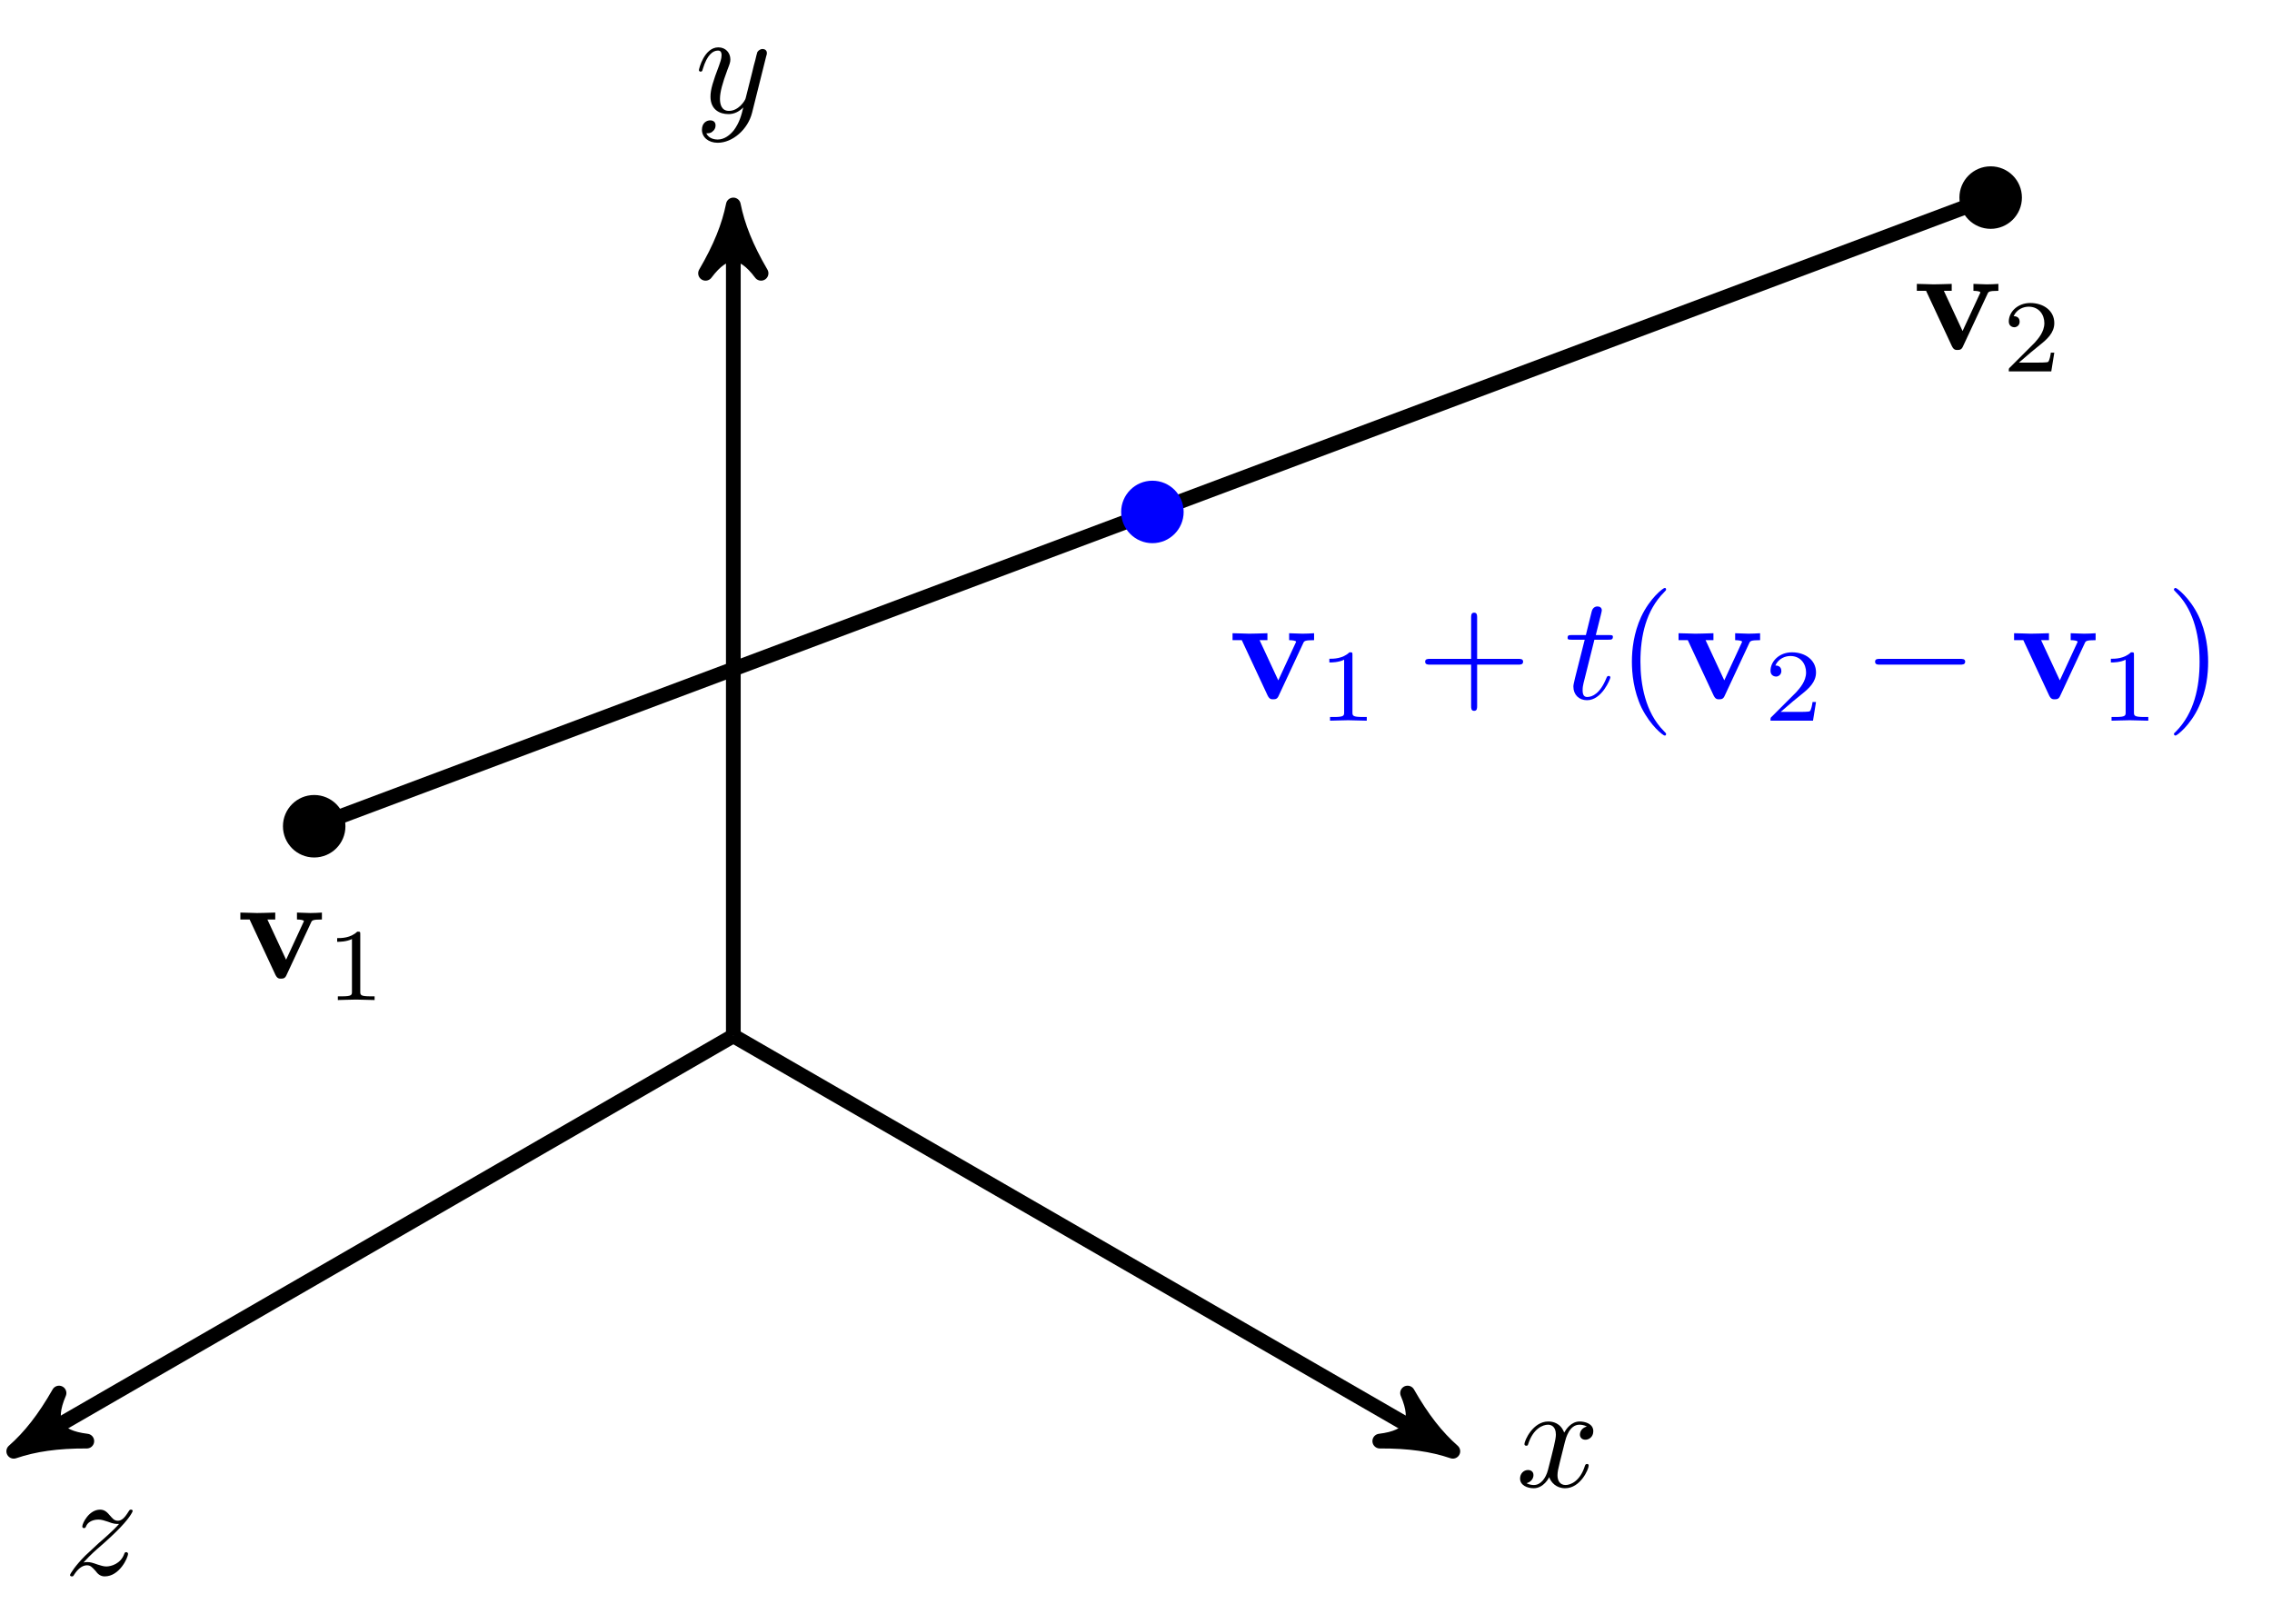
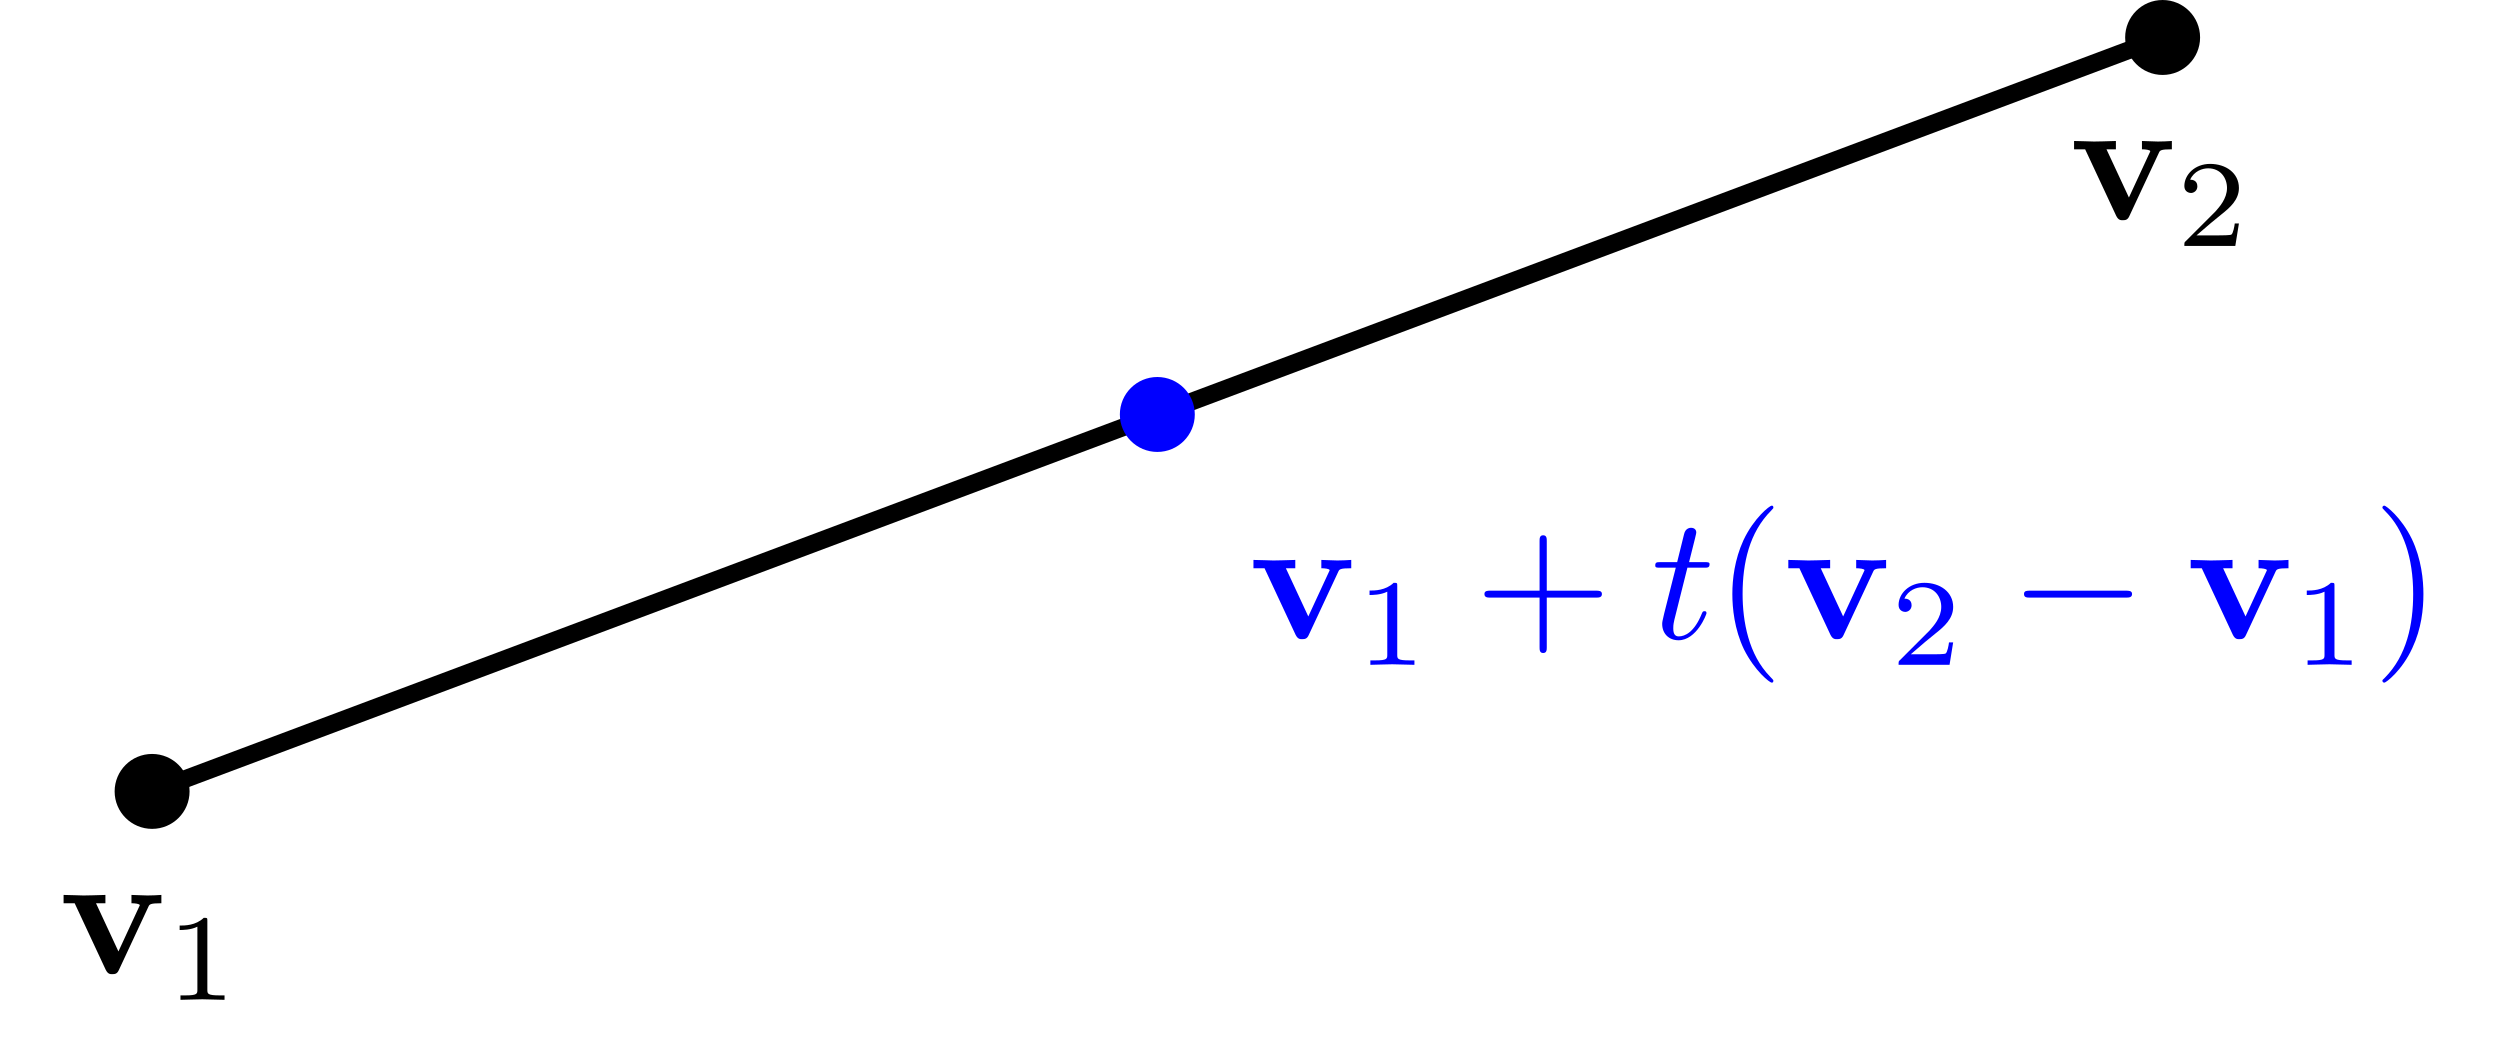
- <svg xmlns="http://www.w3.org/2000/svg" xmlns:xlink="http://www.w3.org/1999/xlink" width="153.664" height="109.83" viewBox="0 0 153.664 109.83">
+ <svg xmlns="http://www.w3.org/2000/svg" xmlns:xlink="http://www.w3.org/1999/xlink" width="140.992" height="59.707" viewBox="0 0 140.992 59.707">
  <defs>
    <g>
      <g id="glyph-0-0">
-         <path d="M 3.328 -3.016 C 3.391 -3.266 3.625 -4.188 4.312 -4.188 C 4.359 -4.188 4.609 -4.188 4.812 -4.062 C 4.531 -4 4.344 -3.766 4.344 -3.516 C 4.344 -3.359 4.453 -3.172 4.719 -3.172 C 4.938 -3.172 5.25 -3.344 5.25 -3.75 C 5.25 -4.266 4.672 -4.406 4.328 -4.406 C 3.75 -4.406 3.406 -3.875 3.281 -3.656 C 3.031 -4.312 2.5 -4.406 2.203 -4.406 C 1.172 -4.406 0.594 -3.125 0.594 -2.875 C 0.594 -2.766 0.703 -2.766 0.719 -2.766 C 0.797 -2.766 0.828 -2.797 0.844 -2.875 C 1.188 -3.938 1.844 -4.188 2.188 -4.188 C 2.375 -4.188 2.719 -4.094 2.719 -3.516 C 2.719 -3.203 2.547 -2.547 2.188 -1.141 C 2.031 -0.531 1.672 -0.109 1.234 -0.109 C 1.172 -0.109 0.953 -0.109 0.734 -0.234 C 0.984 -0.297 1.203 -0.5 1.203 -0.781 C 1.203 -1.047 0.984 -1.125 0.844 -1.125 C 0.531 -1.125 0.297 -0.875 0.297 -0.547 C 0.297 -0.094 0.781 0.109 1.219 0.109 C 1.891 0.109 2.25 -0.594 2.266 -0.641 C 2.391 -0.281 2.75 0.109 3.344 0.109 C 4.375 0.109 4.938 -1.172 4.938 -1.422 C 4.938 -1.531 4.859 -1.531 4.828 -1.531 C 4.734 -1.531 4.719 -1.484 4.688 -1.422 C 4.359 -0.344 3.688 -0.109 3.375 -0.109 C 2.984 -0.109 2.828 -0.422 2.828 -0.766 C 2.828 -0.984 2.875 -1.203 2.984 -1.641 Z M 3.328 -3.016 " />
-       </g>
-       <g id="glyph-0-1">
-         <path d="M 4.844 -3.797 C 4.891 -3.938 4.891 -3.953 4.891 -4.031 C 4.891 -4.203 4.75 -4.297 4.594 -4.297 C 4.5 -4.297 4.344 -4.234 4.25 -4.094 C 4.234 -4.031 4.141 -3.734 4.109 -3.547 C 4.031 -3.297 3.969 -3.016 3.906 -2.75 L 3.453 -0.953 C 3.422 -0.812 2.984 -0.109 2.328 -0.109 C 1.828 -0.109 1.719 -0.547 1.719 -0.922 C 1.719 -1.375 1.891 -2 2.219 -2.875 C 2.375 -3.281 2.422 -3.391 2.422 -3.594 C 2.422 -4.031 2.109 -4.406 1.609 -4.406 C 0.656 -4.406 0.297 -2.953 0.297 -2.875 C 0.297 -2.766 0.391 -2.766 0.406 -2.766 C 0.516 -2.766 0.516 -2.797 0.562 -2.953 C 0.844 -3.891 1.234 -4.188 1.578 -4.188 C 1.656 -4.188 1.828 -4.188 1.828 -3.875 C 1.828 -3.625 1.719 -3.359 1.656 -3.172 C 1.25 -2.109 1.078 -1.547 1.078 -1.078 C 1.078 -0.188 1.703 0.109 2.297 0.109 C 2.688 0.109 3.016 -0.062 3.297 -0.344 C 3.172 0.172 3.047 0.672 2.656 1.203 C 2.391 1.531 2.016 1.828 1.562 1.828 C 1.422 1.828 0.969 1.797 0.797 1.406 C 0.953 1.406 1.094 1.406 1.219 1.281 C 1.328 1.203 1.422 1.062 1.422 0.875 C 1.422 0.562 1.156 0.531 1.062 0.531 C 0.828 0.531 0.5 0.688 0.5 1.172 C 0.5 1.672 0.938 2.047 1.562 2.047 C 2.578 2.047 3.609 1.141 3.891 0.016 Z M 4.844 -3.797 " />
-       </g>
-       <g id="glyph-0-2">
-         <path d="M 1.328 -0.828 C 1.859 -1.406 2.156 -1.656 2.516 -1.969 C 2.516 -1.969 3.125 -2.5 3.484 -2.859 C 4.438 -3.781 4.656 -4.266 4.656 -4.312 C 4.656 -4.406 4.562 -4.406 4.547 -4.406 C 4.469 -4.406 4.453 -4.391 4.391 -4.297 C 4.094 -3.812 3.891 -3.656 3.656 -3.656 C 3.406 -3.656 3.297 -3.812 3.141 -3.984 C 2.953 -4.203 2.781 -4.406 2.453 -4.406 C 1.703 -4.406 1.25 -3.484 1.25 -3.266 C 1.25 -3.219 1.281 -3.156 1.359 -3.156 C 1.453 -3.156 1.469 -3.203 1.5 -3.266 C 1.688 -3.734 2.266 -3.734 2.344 -3.734 C 2.547 -3.734 2.734 -3.672 2.969 -3.594 C 3.375 -3.438 3.484 -3.438 3.734 -3.438 C 3.375 -3.016 2.547 -2.297 2.359 -2.141 L 1.453 -1.297 C 0.781 -0.625 0.422 -0.062 0.422 0.016 C 0.422 0.109 0.531 0.109 0.547 0.109 C 0.625 0.109 0.641 0.094 0.703 -0.016 C 0.938 -0.375 1.234 -0.641 1.562 -0.641 C 1.781 -0.641 1.891 -0.547 2.141 -0.266 C 2.297 -0.047 2.484 0.109 2.766 0.109 C 3.766 0.109 4.344 -1.156 4.344 -1.422 C 4.344 -1.469 4.297 -1.531 4.219 -1.531 C 4.125 -1.531 4.109 -1.469 4.078 -1.391 C 3.844 -0.75 3.203 -0.562 2.875 -0.562 C 2.688 -0.562 2.5 -0.625 2.297 -0.688 C 1.953 -0.812 1.797 -0.859 1.594 -0.859 C 1.578 -0.859 1.422 -0.859 1.328 -0.828 Z M 1.328 -0.828 " />
-       </g>
-       <g id="glyph-0-3">
-         <path d="M 2.047 -3.984 L 2.984 -3.984 C 3.188 -3.984 3.297 -3.984 3.297 -4.188 C 3.297 -4.297 3.188 -4.297 3.016 -4.297 L 2.141 -4.297 C 2.5 -5.719 2.547 -5.906 2.547 -5.969 C 2.547 -6.141 2.422 -6.234 2.25 -6.234 C 2.219 -6.234 1.938 -6.234 1.859 -5.875 L 1.469 -4.297 L 0.531 -4.297 C 0.328 -4.297 0.234 -4.297 0.234 -4.109 C 0.234 -3.984 0.312 -3.984 0.516 -3.984 L 1.391 -3.984 C 0.672 -1.156 0.625 -0.984 0.625 -0.812 C 0.625 -0.266 1 0.109 1.547 0.109 C 2.562 0.109 3.125 -1.344 3.125 -1.422 C 3.125 -1.531 3.047 -1.531 3.016 -1.531 C 2.922 -1.531 2.906 -1.5 2.859 -1.391 C 2.438 -0.344 1.906 -0.109 1.562 -0.109 C 1.359 -0.109 1.25 -0.234 1.25 -0.562 C 1.25 -0.812 1.281 -0.875 1.312 -1.047 Z M 2.047 -3.984 " />
+         <path d="M 5.047 -3.75 C 5.109 -3.891 5.141 -3.953 5.781 -3.953 L 5.781 -4.422 C 5.531 -4.406 5.25 -4.391 5 -4.391 C 4.75 -4.391 4.297 -4.422 4.094 -4.422 L 4.094 -3.953 C 4.281 -3.953 4.562 -3.922 4.562 -3.844 C 4.562 -3.844 4.562 -3.812 4.516 -3.734 L 3.359 -1.234 L 2.094 -3.953 L 2.625 -3.953 L 2.625 -4.422 C 2.297 -4.406 1.406 -4.391 1.391 -4.391 C 1.109 -4.391 0.672 -4.422 0.266 -4.422 L 0.266 -3.953 L 0.891 -3.953 L 2.641 -0.203 C 2.766 0.047 2.891 0.047 3.016 0.047 C 3.188 0.047 3.297 0.016 3.391 -0.203 Z M 5.047 -3.75 " />
      </g>
      <g id="glyph-1-0">
-         <path d="M 5.047 -3.75 C 5.109 -3.891 5.141 -3.953 5.781 -3.953 L 5.781 -4.422 C 5.531 -4.406 5.25 -4.391 5 -4.391 C 4.75 -4.391 4.297 -4.422 4.094 -4.422 L 4.094 -3.953 C 4.281 -3.953 4.562 -3.922 4.562 -3.844 C 4.562 -3.844 4.562 -3.812 4.516 -3.734 L 3.359 -1.234 L 2.094 -3.953 L 2.625 -3.953 L 2.625 -4.422 C 2.297 -4.406 1.406 -4.391 1.391 -4.391 C 1.109 -4.391 0.672 -4.422 0.266 -4.422 L 0.266 -3.953 L 0.891 -3.953 L 2.641 -0.203 C 2.766 0.047 2.891 0.047 3.016 0.047 C 3.188 0.047 3.297 0.016 3.391 -0.203 Z M 5.047 -3.75 " />
+         <path d="M 2.328 -4.438 C 2.328 -4.625 2.328 -4.625 2.125 -4.625 C 1.672 -4.188 1.047 -4.188 0.766 -4.188 L 0.766 -3.938 C 0.922 -3.938 1.391 -3.938 1.766 -4.125 L 1.766 -0.578 C 1.766 -0.344 1.766 -0.25 1.078 -0.25 L 0.812 -0.25 L 0.812 0 C 0.938 0 1.797 -0.031 2.047 -0.031 C 2.266 -0.031 3.141 0 3.297 0 L 3.297 -0.25 L 3.031 -0.25 C 2.328 -0.25 2.328 -0.344 2.328 -0.578 Z M 2.328 -4.438 " />
+       </g>
+       <g id="glyph-1-1">
+         <path d="M 3.516 -1.266 L 3.281 -1.266 C 3.266 -1.109 3.188 -0.703 3.094 -0.641 C 3.047 -0.594 2.516 -0.594 2.406 -0.594 L 1.125 -0.594 C 1.859 -1.234 2.109 -1.438 2.516 -1.766 C 3.031 -2.172 3.516 -2.609 3.516 -3.266 C 3.516 -4.109 2.781 -4.625 1.891 -4.625 C 1.031 -4.625 0.438 -4.016 0.438 -3.375 C 0.438 -3.031 0.734 -2.984 0.812 -2.984 C 0.969 -2.984 1.172 -3.109 1.172 -3.359 C 1.172 -3.484 1.125 -3.734 0.766 -3.734 C 0.984 -4.219 1.453 -4.375 1.781 -4.375 C 2.484 -4.375 2.844 -3.828 2.844 -3.266 C 2.844 -2.656 2.406 -2.188 2.188 -1.938 L 0.516 -0.266 C 0.438 -0.203 0.438 -0.188 0.438 0 L 3.312 0 Z M 3.516 -1.266 " />
      </g>
      <g id="glyph-2-0">
-         <path d="M 2.328 -4.438 C 2.328 -4.625 2.328 -4.625 2.125 -4.625 C 1.672 -4.188 1.047 -4.188 0.766 -4.188 L 0.766 -3.938 C 0.922 -3.938 1.391 -3.938 1.766 -4.125 L 1.766 -0.578 C 1.766 -0.344 1.766 -0.25 1.078 -0.25 L 0.812 -0.25 L 0.812 0 C 0.938 0 1.797 -0.031 2.047 -0.031 C 2.266 -0.031 3.141 0 3.297 0 L 3.297 -0.25 L 3.031 -0.25 C 2.328 -0.25 2.328 -0.344 2.328 -0.578 Z M 2.328 -4.438 " />
+         <path d="M 4.078 -2.297 L 6.859 -2.297 C 7 -2.297 7.188 -2.297 7.188 -2.5 C 7.188 -2.688 7 -2.688 6.859 -2.688 L 4.078 -2.688 L 4.078 -5.484 C 4.078 -5.625 4.078 -5.812 3.875 -5.812 C 3.672 -5.812 3.672 -5.625 3.672 -5.484 L 3.672 -2.688 L 0.891 -2.688 C 0.75 -2.688 0.562 -2.688 0.562 -2.5 C 0.562 -2.297 0.75 -2.297 0.891 -2.297 L 3.672 -2.297 L 3.672 0.5 C 3.672 0.641 3.672 0.828 3.875 0.828 C 4.078 0.828 4.078 0.641 4.078 0.5 Z M 4.078 -2.297 " />
      </g>
      <g id="glyph-2-1">
-         <path d="M 3.516 -1.266 L 3.281 -1.266 C 3.266 -1.109 3.188 -0.703 3.094 -0.641 C 3.047 -0.594 2.516 -0.594 2.406 -0.594 L 1.125 -0.594 C 1.859 -1.234 2.109 -1.438 2.516 -1.766 C 3.031 -2.172 3.516 -2.609 3.516 -3.266 C 3.516 -4.109 2.781 -4.625 1.891 -4.625 C 1.031 -4.625 0.438 -4.016 0.438 -3.375 C 0.438 -3.031 0.734 -2.984 0.812 -2.984 C 0.969 -2.984 1.172 -3.109 1.172 -3.359 C 1.172 -3.484 1.125 -3.734 0.766 -3.734 C 0.984 -4.219 1.453 -4.375 1.781 -4.375 C 2.484 -4.375 2.844 -3.828 2.844 -3.266 C 2.844 -2.656 2.406 -2.188 2.188 -1.938 L 0.516 -0.266 C 0.438 -0.203 0.438 -0.188 0.438 0 L 3.312 0 Z M 3.516 -1.266 " />
+         <path d="M 3.297 2.391 C 3.297 2.359 3.297 2.344 3.125 2.172 C 1.891 0.922 1.562 -0.969 1.562 -2.5 C 1.562 -4.234 1.938 -5.969 3.172 -7.203 C 3.297 -7.328 3.297 -7.344 3.297 -7.375 C 3.297 -7.453 3.266 -7.484 3.203 -7.484 C 3.094 -7.484 2.203 -6.797 1.609 -5.531 C 1.109 -4.438 0.984 -3.328 0.984 -2.5 C 0.984 -1.719 1.094 -0.516 1.641 0.625 C 2.25 1.844 3.094 2.5 3.203 2.5 C 3.266 2.5 3.297 2.469 3.297 2.391 Z M 3.297 2.391 " />
+       </g>
+       <g id="glyph-2-2">
+         <path d="M 2.875 -2.5 C 2.875 -3.266 2.766 -4.469 2.219 -5.609 C 1.625 -6.828 0.766 -7.484 0.672 -7.484 C 0.609 -7.484 0.562 -7.438 0.562 -7.375 C 0.562 -7.344 0.562 -7.328 0.75 -7.141 C 1.734 -6.156 2.297 -4.578 2.297 -2.5 C 2.297 -0.781 1.938 0.969 0.703 2.219 C 0.562 2.344 0.562 2.359 0.562 2.391 C 0.562 2.453 0.609 2.5 0.672 2.5 C 0.766 2.5 1.672 1.812 2.25 0.547 C 2.766 -0.547 2.875 -1.656 2.875 -2.5 Z M 2.875 -2.5 " />
      </g>
      <g id="glyph-3-0">
-         <path d="M 4.078 -2.297 L 6.859 -2.297 C 7 -2.297 7.188 -2.297 7.188 -2.5 C 7.188 -2.688 7 -2.688 6.859 -2.688 L 4.078 -2.688 L 4.078 -5.484 C 4.078 -5.625 4.078 -5.812 3.875 -5.812 C 3.672 -5.812 3.672 -5.625 3.672 -5.484 L 3.672 -2.688 L 0.891 -2.688 C 0.75 -2.688 0.562 -2.688 0.562 -2.5 C 0.562 -2.297 0.75 -2.297 0.891 -2.297 L 3.672 -2.297 L 3.672 0.5 C 3.672 0.641 3.672 0.828 3.875 0.828 C 4.078 0.828 4.078 0.641 4.078 0.5 Z M 4.078 -2.297 " />
-       </g>
-       <g id="glyph-3-1">
-         <path d="M 3.297 2.391 C 3.297 2.359 3.297 2.344 3.125 2.172 C 1.891 0.922 1.562 -0.969 1.562 -2.5 C 1.562 -4.234 1.938 -5.969 3.172 -7.203 C 3.297 -7.328 3.297 -7.344 3.297 -7.375 C 3.297 -7.453 3.266 -7.484 3.203 -7.484 C 3.094 -7.484 2.203 -6.797 1.609 -5.531 C 1.109 -4.438 0.984 -3.328 0.984 -2.5 C 0.984 -1.719 1.094 -0.516 1.641 0.625 C 2.25 1.844 3.094 2.5 3.203 2.5 C 3.266 2.5 3.297 2.469 3.297 2.391 Z M 3.297 2.391 " />
-       </g>
-       <g id="glyph-3-2">
-         <path d="M 2.875 -2.5 C 2.875 -3.266 2.766 -4.469 2.219 -5.609 C 1.625 -6.828 0.766 -7.484 0.672 -7.484 C 0.609 -7.484 0.562 -7.438 0.562 -7.375 C 0.562 -7.344 0.562 -7.328 0.75 -7.141 C 1.734 -6.156 2.297 -4.578 2.297 -2.5 C 2.297 -0.781 1.938 0.969 0.703 2.219 C 0.562 2.344 0.562 2.359 0.562 2.391 C 0.562 2.453 0.609 2.5 0.672 2.5 C 0.766 2.5 1.672 1.812 2.25 0.547 C 2.766 -0.547 2.875 -1.656 2.875 -2.5 Z M 2.875 -2.5 " />
+         <path d="M 2.047 -3.984 L 2.984 -3.984 C 3.188 -3.984 3.297 -3.984 3.297 -4.188 C 3.297 -4.297 3.188 -4.297 3.016 -4.297 L 2.141 -4.297 C 2.5 -5.719 2.547 -5.906 2.547 -5.969 C 2.547 -6.141 2.422 -6.234 2.25 -6.234 C 2.219 -6.234 1.938 -6.234 1.859 -5.875 L 1.469 -4.297 L 0.531 -4.297 C 0.328 -4.297 0.234 -4.297 0.234 -4.109 C 0.234 -3.984 0.312 -3.984 0.516 -3.984 L 1.391 -3.984 C 0.672 -1.156 0.625 -0.984 0.625 -0.812 C 0.625 -0.266 1 0.109 1.547 0.109 C 2.562 0.109 3.125 -1.344 3.125 -1.422 C 3.125 -1.531 3.047 -1.531 3.016 -1.531 C 2.922 -1.531 2.906 -1.5 2.859 -1.391 C 2.438 -0.344 1.906 -0.109 1.562 -0.109 C 1.359 -0.109 1.25 -0.234 1.25 -0.562 C 1.25 -0.812 1.281 -0.875 1.312 -1.047 Z M 2.047 -3.984 " />
      </g>
      <g id="glyph-4-0">
        <path d="M 6.562 -2.297 C 6.734 -2.297 6.922 -2.297 6.922 -2.5 C 6.922 -2.688 6.734 -2.688 6.562 -2.688 L 1.172 -2.688 C 1 -2.688 0.828 -2.688 0.828 -2.5 C 0.828 -2.297 1 -2.297 1.172 -2.297 Z M 6.562 -2.297 " />
      </g>
    </g>
-     <clipPath id="clip-0">
-       <path clip-rule="nonzero" d="M 35 55 L 112 55 L 112 109.828 L 35 109.828 Z M 35 55 " />
-     </clipPath>
-     <clipPath id="clip-1">
-       <path clip-rule="nonzero" d="M 0 55 L 64 55 L 64 109.828 L 0 109.828 Z M 0 55 " />
-     </clipPath>
  </defs>
-   <g clip-path="url(#clip-0)">
-     <path fill="none" stroke-width="0.996" stroke-linecap="butt" stroke-linejoin="miter" stroke="rgb(0%, 0%, 0%)" stroke-opacity="1" stroke-miterlimit="10" d="M 0.002 -0.002 L 47.666 -27.521 " transform="matrix(1, 0, 0, -1, 49.596, 70.057)" />
-   </g>
-   <path fill-rule="nonzero" fill="rgb(0%, 0%, 0%)" fill-opacity="1" stroke-width="0.996" stroke-linecap="butt" stroke-linejoin="round" stroke="rgb(0%, 0%, 0%)" stroke-opacity="1" stroke-miterlimit="10" d="M 1.155 -0.002 C -0.288 0.288 -1.732 0.866 -3.466 1.877 C -1.732 0.577 -1.733 -0.578 -3.468 -1.877 C -1.733 -0.866 -0.289 -0.29 1.155 -0.002 Z M 1.155 -0.002 " transform="matrix(0.86601, 0.49998, 0.49998, -0.86601, 97.262, 97.57693)" />
+   <path fill-rule="nonzero" fill="rgb(0%, 0%, 0%)" fill-opacity="1" d="M 10.691 44.633 C 10.691 43.465 9.746 42.52 8.578 42.52 C 7.41 42.52 6.465 43.465 6.465 44.633 C 6.465 45.801 7.41 46.746 8.578 46.746 C 9.746 46.746 10.691 45.801 10.691 44.633 Z M 10.691 44.633 " />
  <g fill="rgb(0%, 0%, 0%)" fill-opacity="1">
-     <use xlink:href="#glyph-0-0" x="102.511" y="100.548" />
-   </g>
-   <path fill="none" stroke-width="0.996" stroke-linecap="butt" stroke-linejoin="miter" stroke="rgb(0%, 0%, 0%)" stroke-opacity="1" stroke-miterlimit="10" d="M 0.002 -0.002 L 0.002 55.041 " transform="matrix(1, 0, 0, -1, 49.596, 70.057)" />
-   <path fill-rule="nonzero" fill="rgb(0%, 0%, 0%)" fill-opacity="1" stroke-width="0.996" stroke-linecap="butt" stroke-linejoin="round" stroke="rgb(0%, 0%, 0%)" stroke-opacity="1" stroke-miterlimit="10" d="M 1.154 -0.002 C -0.287 0.287 -1.733 0.866 -3.467 1.877 C -1.733 0.576 -1.733 -0.58 -3.467 -1.877 C -1.733 -0.865 -0.287 -0.291 1.154 -0.002 Z M 1.154 -0.002 " transform="matrix(0, -1, -1, 0, 49.596, 15.0172)" />
-   <g fill="rgb(0%, 0%, 0%)" fill-opacity="1">
-     <use xlink:href="#glyph-0-1" x="46.975" y="7.609" />
-   </g>
-   <g clip-path="url(#clip-1)">
-     <path fill="none" stroke-width="0.996" stroke-linecap="butt" stroke-linejoin="miter" stroke="rgb(0%, 0%, 0%)" stroke-opacity="1" stroke-miterlimit="10" d="M 0.002 -0.002 L -47.666 -27.521 " transform="matrix(1, 0, 0, -1, 49.596, 70.057)" />
-   </g>
-   <path fill-rule="nonzero" fill="rgb(0%, 0%, 0%)" fill-opacity="1" stroke-width="0.996" stroke-linecap="butt" stroke-linejoin="round" stroke="rgb(0%, 0%, 0%)" stroke-opacity="1" stroke-miterlimit="10" d="M 1.156 0.002 C -0.288 0.289 -1.732 0.866 -3.467 1.877 C -1.732 0.577 -1.731 -0.578 -3.465 -1.877 C -1.731 -0.866 -0.288 -0.288 1.156 0.002 Z M 1.156 0.002 " transform="matrix(-0.86601, 0.49998, 0.49998, 0.86601, 1.93, 97.57693)" />
-   <g fill="rgb(0%, 0%, 0%)" fill-opacity="1">
-     <use xlink:href="#glyph-0-2" x="4.316" y="106.51" />
-   </g>
-   <path fill-rule="nonzero" fill="rgb(0%, 0%, 0%)" fill-opacity="1" d="M 23.363 55.883 C 23.363 54.715 22.418 53.77 21.25 53.77 C 20.082 53.77 19.137 54.715 19.137 55.883 C 19.137 57.051 20.082 57.996 21.25 57.996 C 22.418 57.996 23.363 57.051 23.363 55.883 Z M 23.363 55.883 " />
-   <g fill="rgb(0%, 0%, 0%)" fill-opacity="1">
-     <use xlink:href="#glyph-1-0" x="15.991" y="66.143" />
+     <use xlink:href="#glyph-0-0" x="3.32" y="54.893" />
  </g>
  <g fill="rgb(0%, 0%, 0%)" fill-opacity="1">
-     <use xlink:href="#glyph-2-0" x="22.038" y="67.637" />
+     <use xlink:href="#glyph-1-0" x="9.366" y="56.387" />
  </g>
-   <path fill-rule="nonzero" fill="rgb(0%, 0%, 0%)" fill-opacity="1" d="M 136.75 13.363 C 136.75 12.195 135.805 11.25 134.637 11.25 C 133.469 11.25 132.523 12.195 132.523 13.363 C 132.523 14.531 133.469 15.477 134.637 15.477 C 135.805 15.477 136.75 14.531 136.75 13.363 Z M 136.75 13.363 " />
+   <path fill-rule="nonzero" fill="rgb(0%, 0%, 0%)" fill-opacity="1" d="M 124.078 2.113 C 124.078 0.945 123.133 0 121.965 0 C 120.797 0 119.852 0.945 119.852 2.113 C 119.852 3.281 120.797 4.227 121.965 4.227 C 123.133 4.227 124.078 3.281 124.078 2.113 Z M 124.078 2.113 " />
  <g fill="rgb(0%, 0%, 0%)" fill-opacity="1">
-     <use xlink:href="#glyph-1-0" x="129.377" y="23.623" />
+     <use xlink:href="#glyph-0-0" x="116.705" y="12.373" />
  </g>
  <g fill="rgb(0%, 0%, 0%)" fill-opacity="1">
-     <use xlink:href="#glyph-2-1" x="135.424" y="25.118" />
+     <use xlink:href="#glyph-1-1" x="122.752" y="13.868" />
  </g>
-   <path fill="none" stroke-width="0.996" stroke-linecap="butt" stroke-linejoin="miter" stroke="rgb(0%, 0%, 0%)" stroke-opacity="1" stroke-miterlimit="10" d="M -28.346 14.174 L 85.041 56.694 " transform="matrix(1, 0, 0, -1, 49.596, 70.057)" />
-   <path fill-rule="nonzero" fill="rgb(0%, 0%, 100%)" fill-opacity="1" d="M 80.055 34.625 C 80.055 33.457 79.109 32.512 77.941 32.512 C 76.777 32.512 75.828 33.457 75.828 34.625 C 75.828 35.789 76.777 36.738 77.941 36.738 C 79.109 36.738 80.055 35.789 80.055 34.625 Z M 80.055 34.625 " />
+   <path fill="none" stroke-width="0.996" stroke-linecap="butt" stroke-linejoin="miter" stroke="rgb(0%, 0%, 0%)" stroke-opacity="1" stroke-miterlimit="10" d="M -28.346 14.174 L 85.041 56.694 " transform="matrix(1, 0, 0, -1, 36.924, 58.807)" />
+   <path fill-rule="nonzero" fill="rgb(0%, 0%, 100%)" fill-opacity="1" d="M 67.383 23.375 C 67.383 22.207 66.438 21.262 65.27 21.262 C 64.105 21.262 63.156 22.207 63.156 23.375 C 63.156 24.539 64.105 25.488 65.27 25.488 C 66.438 25.488 67.383 24.539 67.383 23.375 Z M 67.383 23.375 " />
  <g fill="rgb(0%, 0%, 100%)" fill-opacity="1">
-     <use xlink:href="#glyph-1-0" x="83.096" y="47.25" />
+     <use xlink:href="#glyph-0-0" x="70.425" y="36" />
  </g>
  <g fill="rgb(0%, 0%, 100%)" fill-opacity="1">
-     <use xlink:href="#glyph-2-0" x="89.143" y="48.744" />
+     <use xlink:href="#glyph-1-0" x="76.472" y="37.494" />
  </g>
  <g fill="rgb(0%, 0%, 100%)" fill-opacity="1">
-     <use xlink:href="#glyph-3-0" x="95.826" y="47.25" />
+     <use xlink:href="#glyph-2-0" x="83.155" y="36" />
  </g>
  <g fill="rgb(0%, 0%, 100%)" fill-opacity="1">
-     <use xlink:href="#glyph-0-3" x="105.789" y="47.25" />
+     <use xlink:href="#glyph-3-0" x="93.117" y="36" />
  </g>
  <g fill="rgb(0%, 0%, 100%)" fill-opacity="1">
-     <use xlink:href="#glyph-3-1" x="109.387" y="47.25" />
+     <use xlink:href="#glyph-2-1" x="96.715" y="36" />
  </g>
  <g fill="rgb(0%, 0%, 100%)" fill-opacity="1">
-     <use xlink:href="#glyph-1-0" x="113.261" y="47.25" />
+     <use xlink:href="#glyph-0-0" x="100.589" y="36" />
  </g>
  <g fill="rgb(0%, 0%, 100%)" fill-opacity="1">
-     <use xlink:href="#glyph-2-1" x="119.308" y="48.744" />
+     <use xlink:href="#glyph-1-1" x="106.636" y="37.494" />
  </g>
  <g fill="rgb(0%, 0%, 100%)" fill-opacity="1">
-     <use xlink:href="#glyph-4-0" x="125.991" y="47.25" />
+     <use xlink:href="#glyph-4-0" x="113.319" y="36" />
  </g>
  <g fill="rgb(0%, 0%, 100%)" fill-opacity="1">
-     <use xlink:href="#glyph-1-0" x="135.954" y="47.25" />
+     <use xlink:href="#glyph-0-0" x="123.282" y="36" />
  </g>
  <g fill="rgb(0%, 0%, 100%)" fill-opacity="1">
-     <use xlink:href="#glyph-2-0" x="142" y="48.744" />
+     <use xlink:href="#glyph-1-0" x="129.329" y="37.494" />
  </g>
  <g fill="rgb(0%, 0%, 100%)" fill-opacity="1">
-     <use xlink:href="#glyph-3-2" x="146.47" y="47.25" />
+     <use xlink:href="#glyph-2-2" x="133.798" y="36" />
  </g>
</svg>
